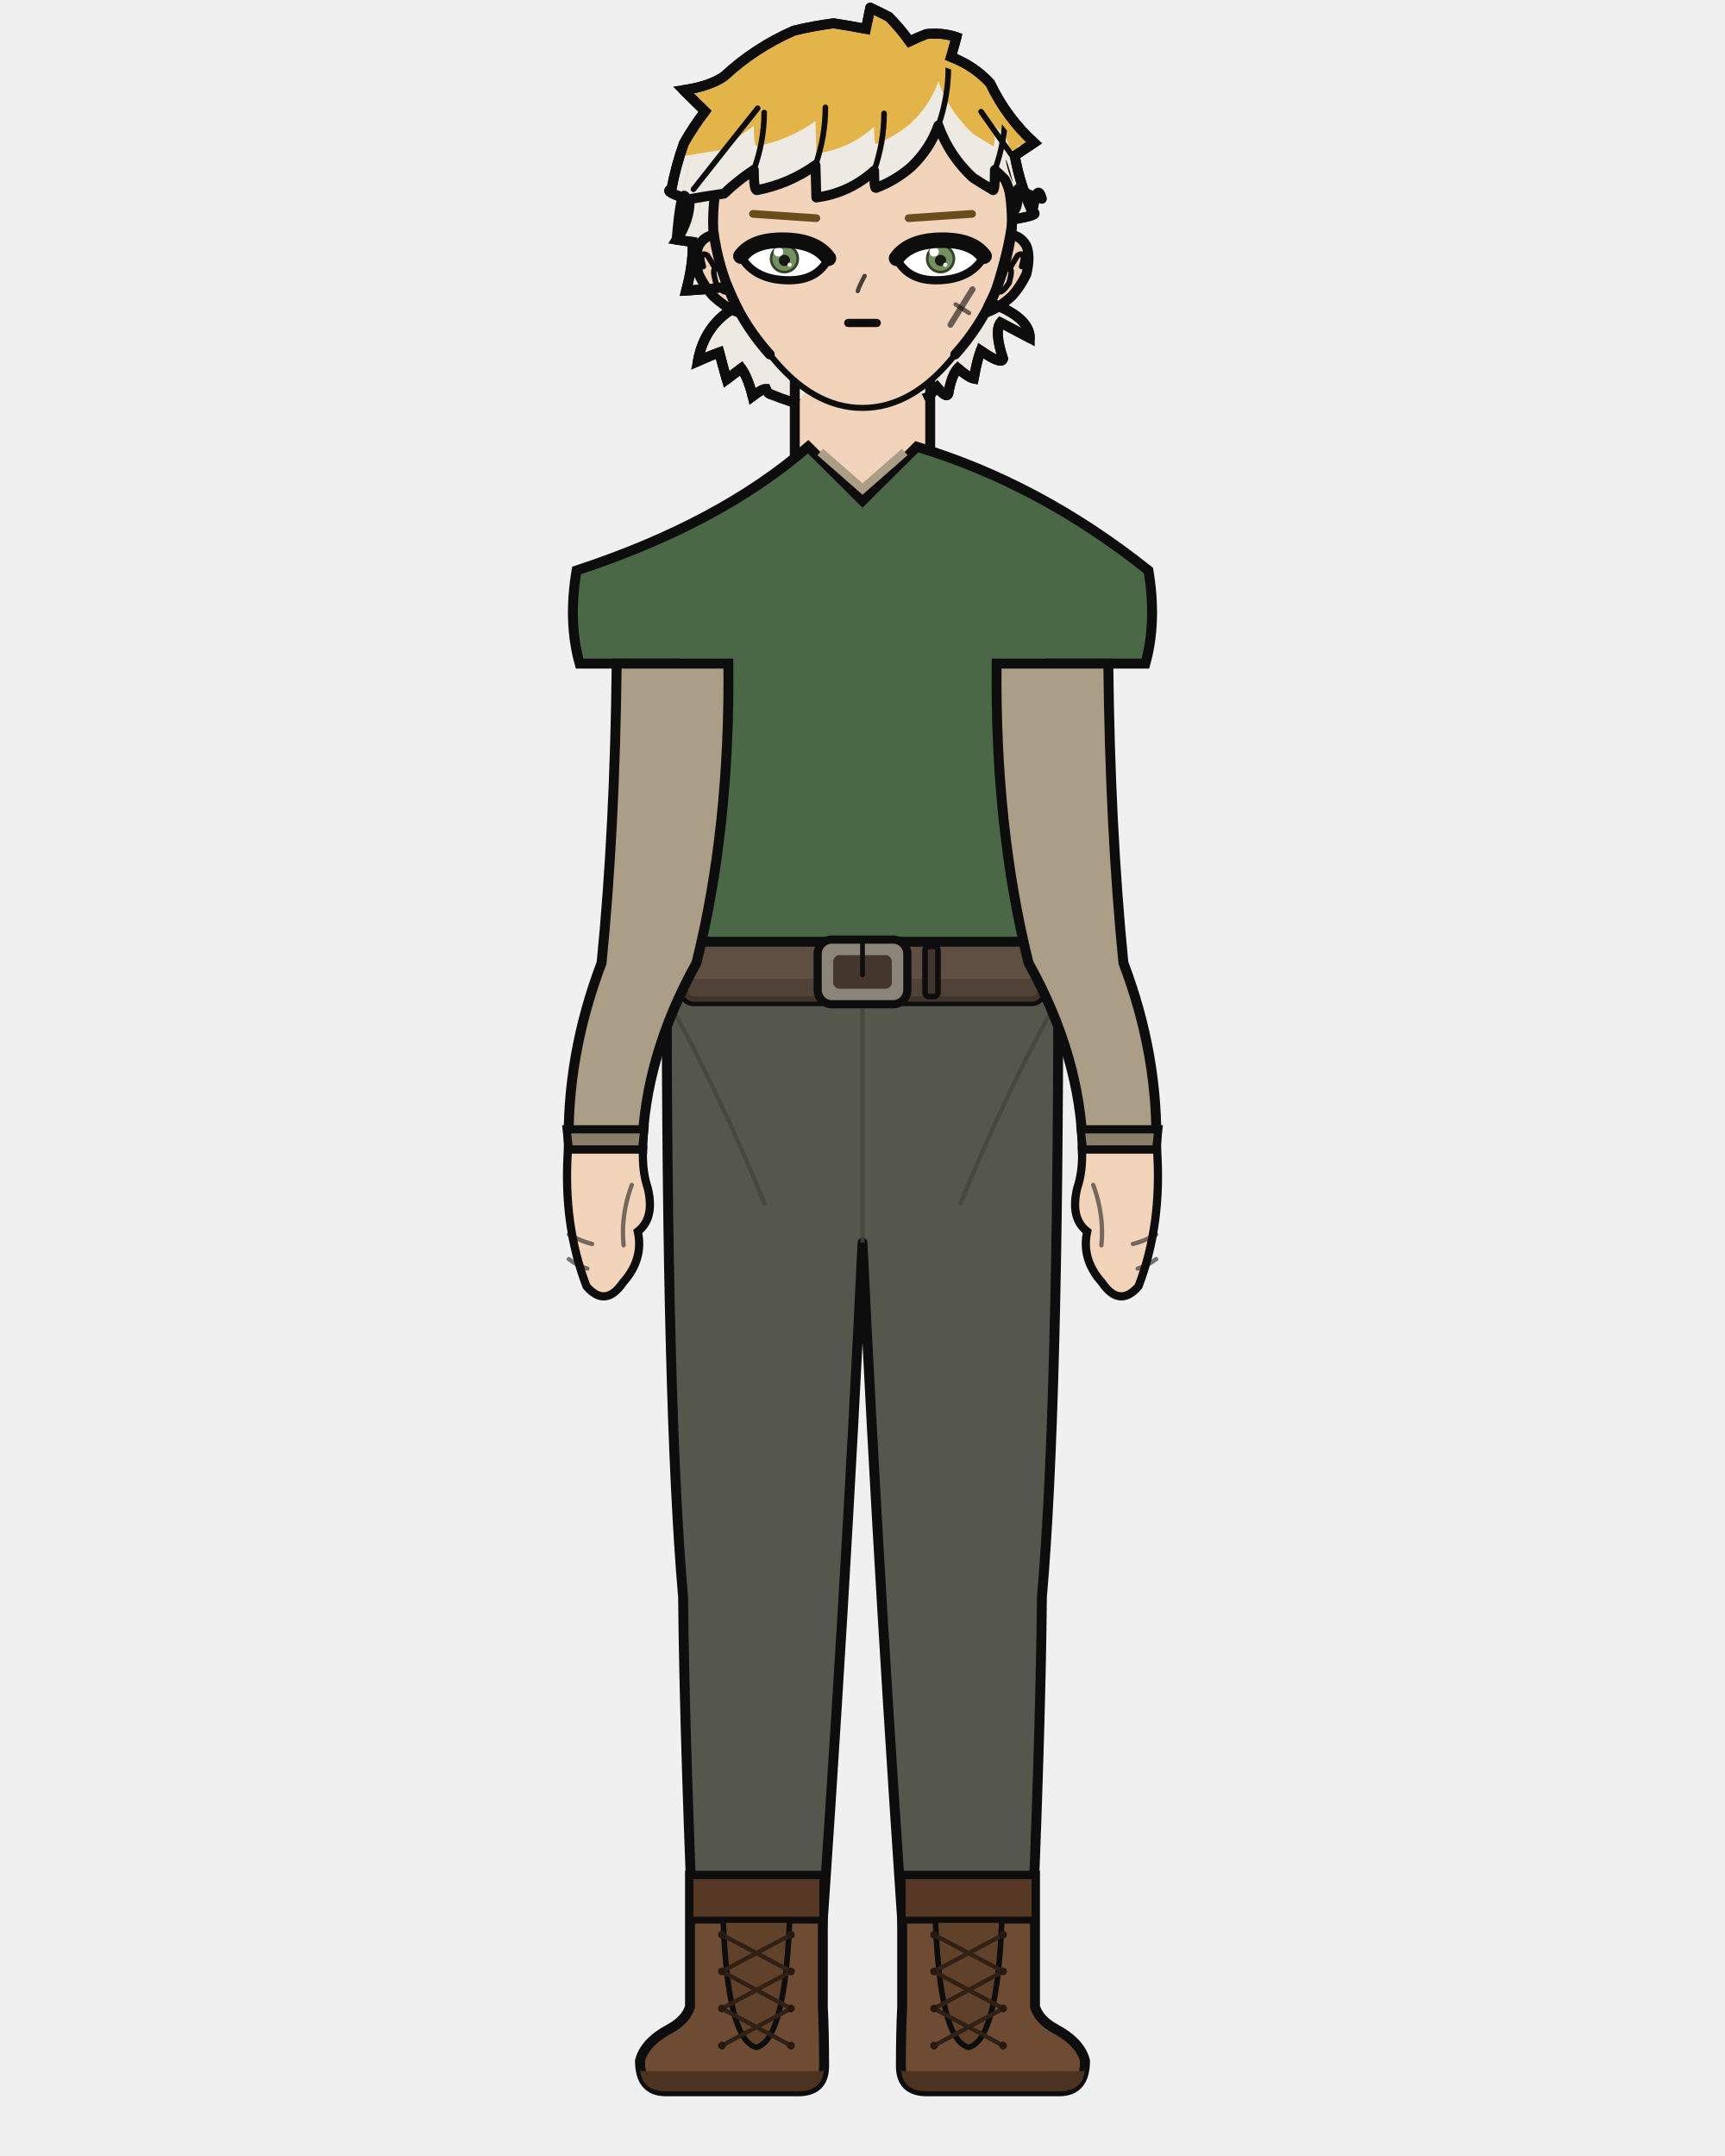
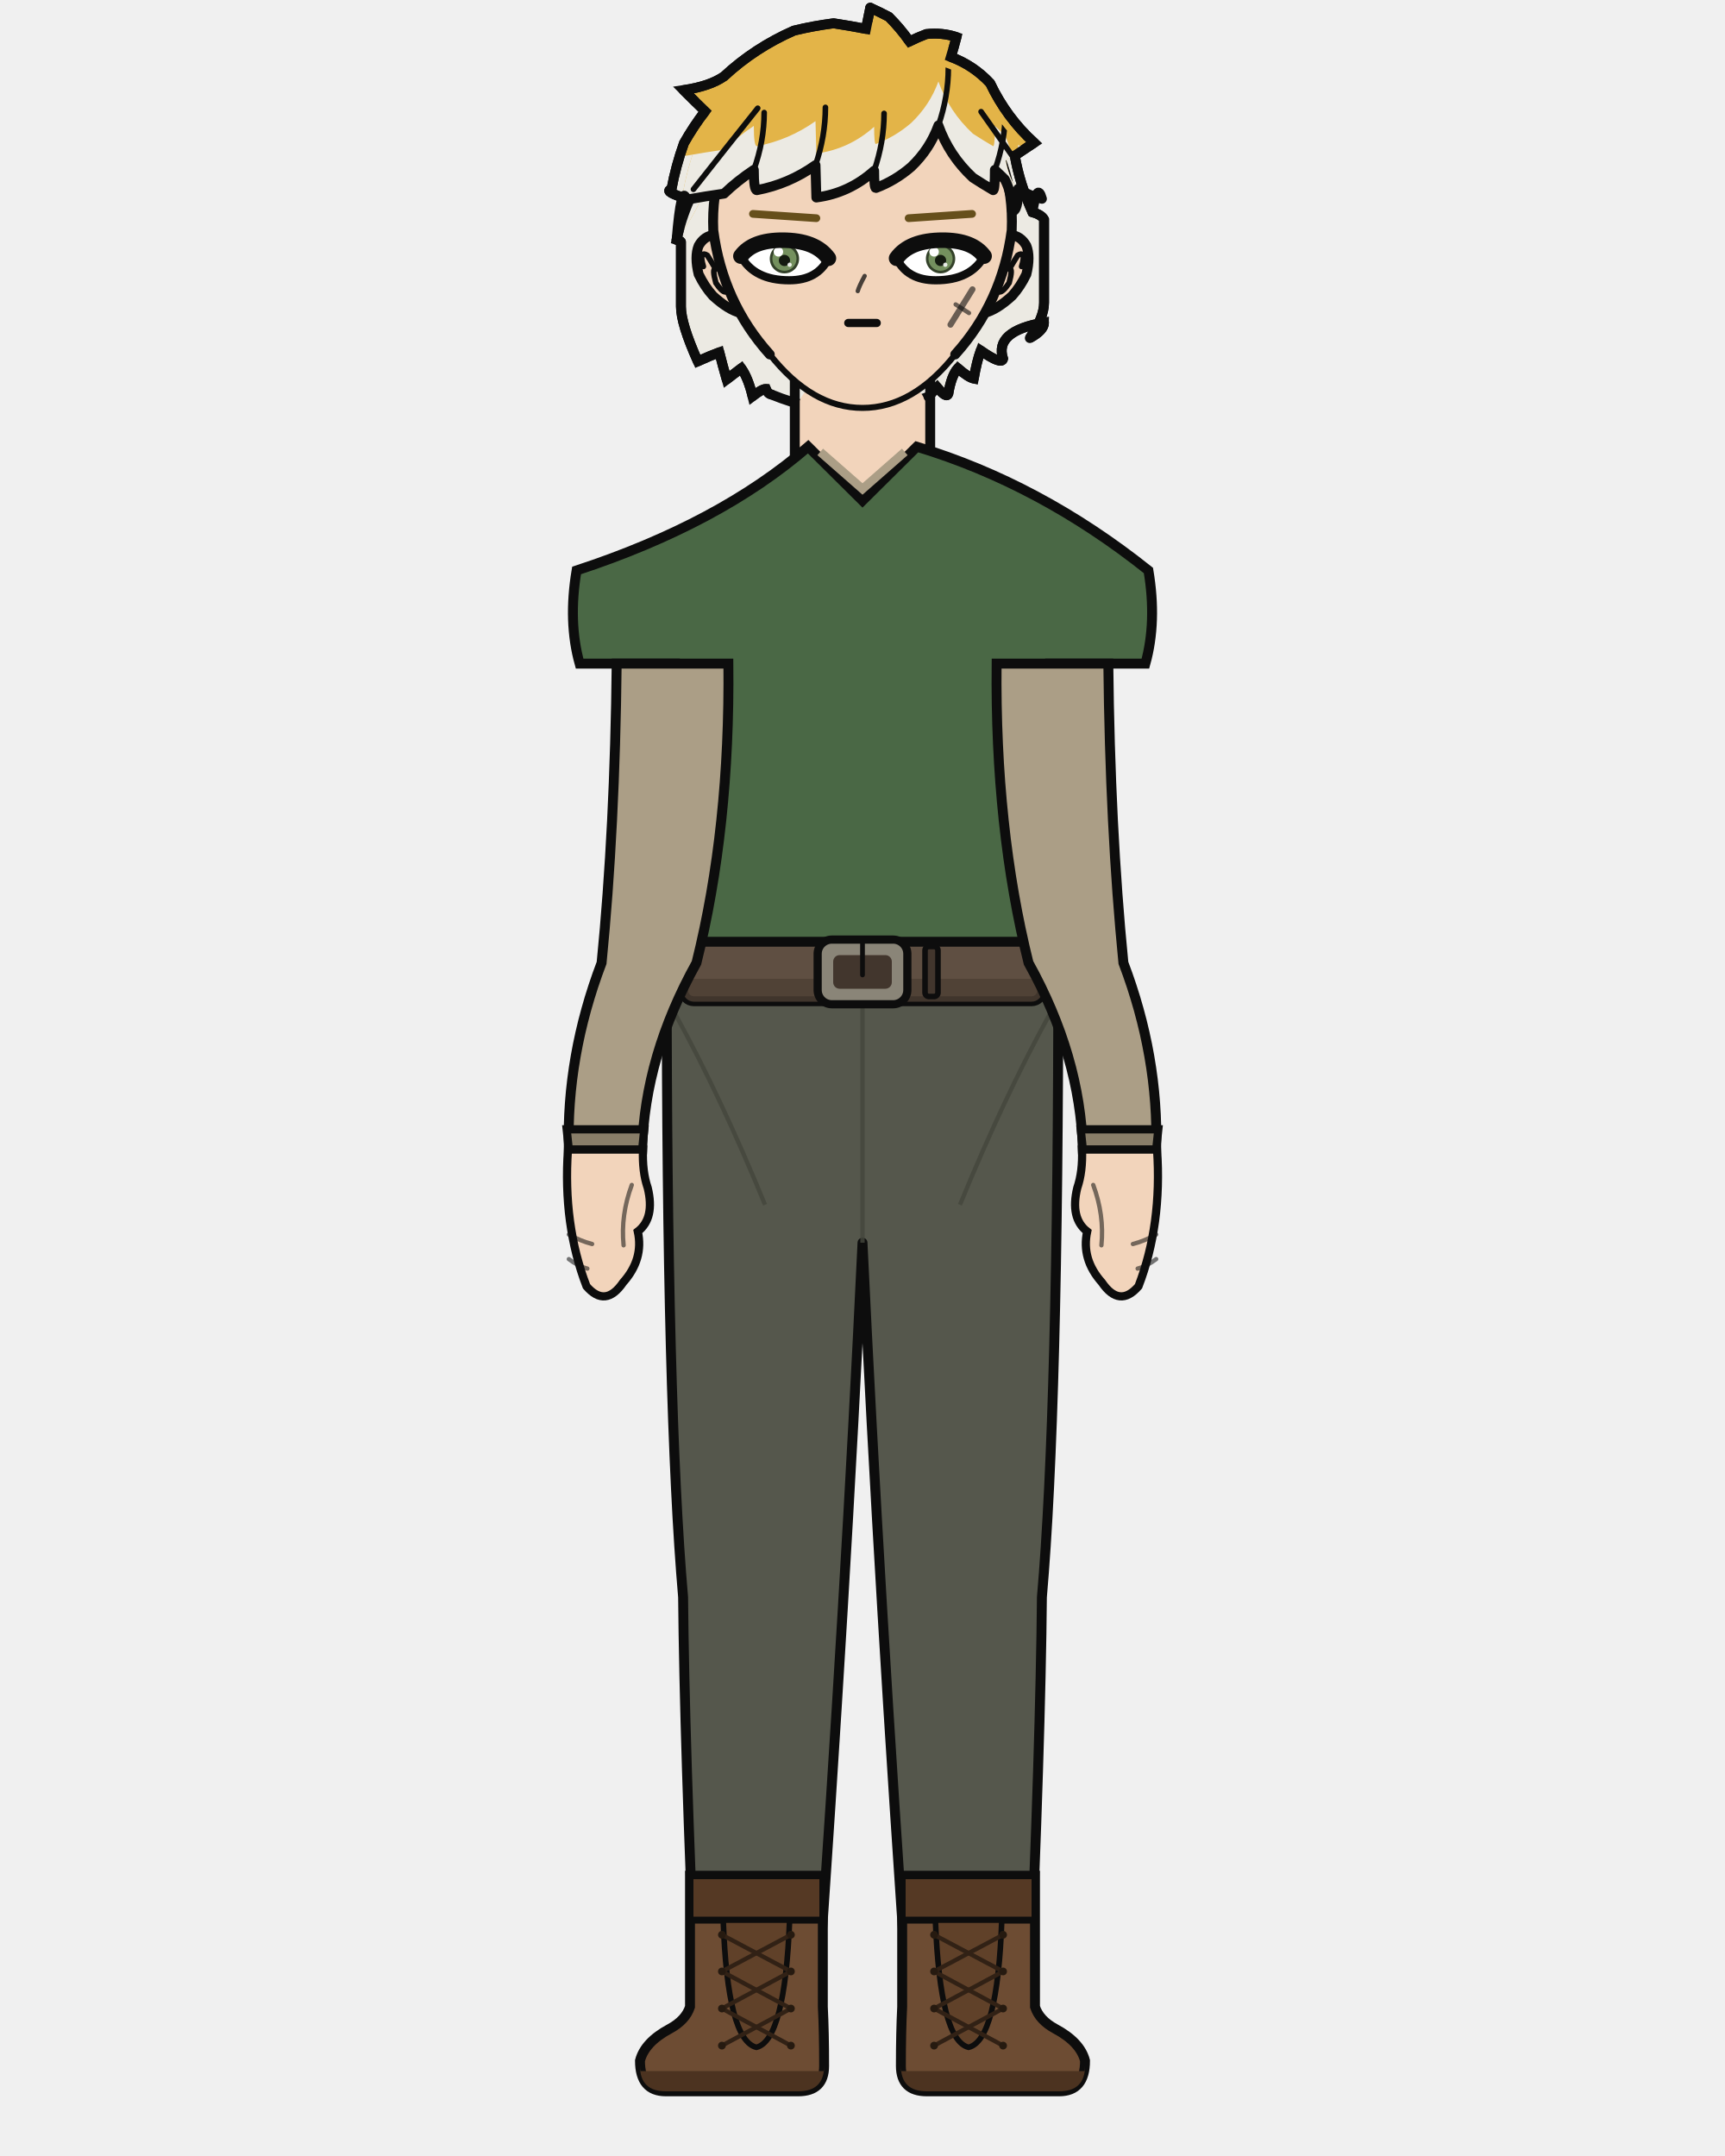
<svg xmlns="http://www.w3.org/2000/svg" width="400" height="500" viewBox="0 0 400 500">
  <defs>
    <clipPath id="hair-tips">
      <path d="M 147.0 36.1 Q 153.1 36.1 159.2 36.1 Q 163.7 35.3 167.9 34.7 Q 170.9 31.8 174.8 29.2 Q 174.8 33.9 175.5 33.9 Q 182.9 32.5 189.1 28.1 Q 189.2 31.9 189.3 35.6 Q 196.9 34.6 202.7 29.4 Q 202.7 33.4 203.1 33.4 Q 207.6 31.7 211.3 28.5 Q 215.6 24.4 217.6 18.9 Q 220.1 25.9 225.6 31.0 Q 227.9 32.5 230.3 33.9 Q 230.7 33.9 230.7 29.2 Q 231.9 30.3 233.0 31.4 Q 234.7 34.7 234.7 38.8 Q 236.1 38.8 236.1 33.6 Q 238.7 35.2 241.6 35.9 Q 247.3 35.9 253.0 35.9 Q 253.0 109.2 253.0 146.4 Q 200.0 146.4 147.0 146.4 Z" />
    </clipPath>
    <clipPath id="hair-front">
-       <path d="M 156.9 55.6 Q 158.0 42.3 159.2 46.3 Q 163.7 45.5 167.9 44.9 Q 170.9 42.0 174.8 39.4 Q 174.8 44.1 175.5 44.1 Q 182.9 42.7 189.1 38.3 Q 189.2 42.1 189.3 45.8 Q 196.9 44.8 202.7 39.6 Q 202.7 43.6 203.1 43.6 Q 207.6 41.9 211.3 38.7 Q 215.6 34.6 217.6 29.1 Q 220.1 36.1 225.6 41.2 Q 227.9 42.7 230.3 44.1 Q 230.7 44.1 230.7 39.4 Q 231.9 40.5 233.0 41.6 Q 234.7 44.9 234.7 49.0 Q 236.1 49.0 236.1 43.8 Q 238.7 45.4 241.6 46.1 Q 240.5 42.1 239.4 49.2 Q 234.3 43.4 233.2 37.2 Q 235.3 35.8 237.4 34.3 Q 231.4 28.9 227.8 21.4 Q 224.2 17.4 219.2 15.6 Q 219.9 13.4 220.5 11.3 Q 217.3 10.3 213.9 10.6 Q 212.0 11.4 210.3 12.2 Q 208.3 9.4 205.7 6.8 Q 203.8 5.8 201.7 4.9 Q 201.2 7.2 200.8 9.5 Q 197.3 8.8 193.7 8.3 Q 189.3 8.8 185.0 9.9 Q 176.5 13.6 169.8 19.9 Q 166.7 22.0 161.0 22.9 Q 163.3 25.2 165.7 27.5 Q 163.2 30.8 161.1 34.4 Q 159.3 39.4 158.4 44.5 Q 156.4 44.9 162.3 46.7 Q 162.5 50.9 156.9 55.6 Z" />
+       <path d="M 156.9 55.6 Q 158.0 42.3 159.2 46.3 Q 163.7 45.5 167.9 44.9 Q 170.9 42.0 174.8 39.4 Q 174.8 44.1 175.5 44.1 Q 182.9 42.7 189.1 38.3 Q 189.2 42.1 189.3 45.8 Q 196.9 44.8 202.7 39.6 Q 202.7 43.6 203.1 43.6 Q 207.6 41.9 211.3 38.7 Q 215.6 34.6 217.6 29.1 Q 220.1 36.1 225.6 41.2 Q 227.9 42.7 230.3 44.1 Q 230.7 44.1 230.7 39.4 Q 231.9 40.5 233.0 41.6 Q 234.7 44.9 234.7 49.0 Q 236.1 49.0 236.1 43.8 Q 238.7 45.4 241.6 46.1 Q 240.5 42.1 239.4 49.2 Q 234.3 43.4 233.2 37.2 Q 235.3 35.8 237.4 34.3 Q 231.4 28.9 227.8 21.4 Q 224.2 17.4 219.2 15.6 Q 219.9 13.4 220.5 11.3 Q 217.3 10.3 213.9 10.6 Q 212.0 11.4 210.3 12.2 Q 208.3 9.4 205.7 6.8 Q 203.8 5.8 201.7 4.9 Q 201.2 7.2 200.8 9.5 Q 197.3 8.8 193.7 8.3 Q 189.3 8.8 185.0 9.9 Q 176.5 13.6 169.8 19.9 Q 166.7 22.0 161.0 22.9 Q 163.3 25.2 165.7 27.5 Q 163.2 30.8 161.1 34.4 Q 159.3 39.4 158.4 44.5 Q 156.4 44.9 162.3 46.7 Q 160.4 50.9 156.9 55.6 Z" />
    </clipPath>
  </defs>
-   <path d="M 178.9 91.5 Q 178.0 91.3 177.6 90.2 Q 176.7 90.2 174.5 91.9 Q 173.5 87.7 171.9 85.4 Q 170.2 86.7 168.5 88.0 Q 167.5 84.5 166.8 81.7 Q 164.9 82.4 161.8 83.8 Q 163.4 75.1 170.8 71.1 Q 170.1 69.7 168.6 66.2 Q 168.8 66.8 159.1 67.4 Q 160.8 61.1 160.6 56.1 Q 158.8 55.9 156.9 55.6 Q 160.1 50.8 159.9 46.3 Q 153.6 44.4 155.7 43.9 Q 156.7 38.5 158.6 33.2 Q 160.8 29.3 163.5 25.8 Q 161.0 23.4 158.5 20.9 Q 164.6 20.0 167.9 17.7 Q 175.0 11.1 184.1 7.1 Q 188.6 6.0 193.3 5.4 Q 197.2 6.0 200.8 6.7 Q 201.3 4.2 201.8 1.8 Q 204.0 2.8 206.1 3.9 Q 208.8 6.6 210.9 9.6 Q 212.7 8.7 214.8 7.9 Q 218.5 7.5 221.8 8.6 Q 221.2 10.9 220.5 13.2 Q 225.8 15.2 229.6 19.3 Q 233.4 27.3 239.8 33.1 Q 237.5 34.6 235.3 36.1 Q 236.5 42.8 239.4 49.2 Q 241.5 49.8 234.8 50.9 Q 234.0 57.9 230.9 67.4 Q 230.3 68.8 229.6 70.2 Q 238.8 73.6 238.8 78.4 Q 235.4 76.6 232.0 74.8 Q 230.5 76.8 232.6 83.2 Q 232.3 84.7 227.4 81.3 Q 226.5 83.8 225.8 87.8 Q 224.5 87.5 222.1 85.4 Q 220.6 87.1 219.9 91.3 Q 219.5 92.5 217.3 89.8 Q 216.3 90.8 215.3 92.0 Q 197.1 99.0 178.9 91.5 Z" fill="#e3b448" />
-   <path d="M 178.9 91.5 Q 178.0 91.3 177.6 90.2 Q 176.7 90.2 174.5 91.9 Q 173.5 87.7 171.9 85.4 Q 170.2 86.7 168.5 88.0 Q 167.5 84.5 166.8 81.7 Q 164.9 82.4 161.8 83.8 Q 163.4 75.1 170.8 71.1 Q 170.1 69.7 168.6 66.2 Q 168.8 66.8 159.1 67.4 Q 160.8 61.1 160.6 56.1 Q 158.8 55.9 156.9 55.6 Q 160.1 50.8 159.9 46.3 Q 153.6 44.4 155.7 43.9 Q 156.7 38.5 158.6 33.2 Q 160.8 29.3 163.5 25.8 Q 161.0 23.4 158.5 20.9 Q 164.6 20.0 167.9 17.7 Q 175.0 11.1 184.1 7.1 Q 188.6 6.0 193.3 5.4 Q 197.2 6.0 200.8 6.7 Q 201.3 4.2 201.8 1.8 Q 204.0 2.8 206.1 3.9 Q 208.8 6.6 210.9 9.6 Q 212.7 8.7 214.8 7.9 Q 218.5 7.5 221.8 8.6 Q 221.2 10.9 220.5 13.2 Q 225.8 15.2 229.6 19.3 Q 233.4 27.3 239.8 33.1 Q 237.5 34.6 235.3 36.1 Q 236.5 42.8 239.4 49.2 Q 241.5 49.8 234.8 50.9 Q 234.0 57.9 230.9 67.4 Q 230.3 68.8 229.6 70.2 Q 238.8 73.6 238.8 78.4 Q 235.4 76.6 232.0 74.8 Q 230.5 76.8 232.6 83.2 Q 232.3 84.7 227.4 81.3 Q 226.5 83.8 225.8 87.8 Q 224.5 87.5 222.1 85.4 Q 220.6 87.1 219.9 91.3 Q 219.5 92.5 217.3 89.8 Q 216.3 90.8 215.3 92.0 Q 197.1 99.0 178.9 91.5 Z" fill="#eceae3" clip-path="url(#hair-tips)" />
-   <path d="M 178.9 91.5 Q 178.0 91.3 177.6 90.2 Q 176.7 90.2 174.5 91.9 Q 173.5 87.7 171.9 85.4 Q 170.2 86.7 168.5 88.0 Q 167.5 84.5 166.8 81.7 Q 164.9 82.4 161.8 83.8 Q 163.4 75.1 170.8 71.1 Q 170.1 69.7 168.6 66.2 Q 168.8 66.8 159.1 67.4 Q 160.8 61.1 160.6 56.1 Q 158.8 55.9 156.9 55.6 Q 160.1 50.8 159.9 46.3 Q 153.6 44.4 155.7 43.9 Q 156.7 38.5 158.6 33.2 Q 160.8 29.3 163.5 25.8 Q 161.0 23.4 158.5 20.9 Q 164.6 20.0 167.9 17.7 Q 175.0 11.1 184.1 7.1 Q 188.6 6.0 193.3 5.4 Q 197.2 6.0 200.8 6.7 Q 201.3 4.2 201.8 1.8 Q 204.0 2.8 206.1 3.9 Q 208.8 6.6 210.9 9.6 Q 212.7 8.7 214.8 7.9 Q 218.5 7.5 221.8 8.6 Q 221.2 10.9 220.5 13.2 Q 225.8 15.2 229.6 19.3 Q 233.4 27.3 239.8 33.1 Q 237.5 34.6 235.3 36.1 Q 236.5 42.8 239.4 49.2 Q 241.5 49.8 234.8 50.9 Q 234.0 57.9 230.9 67.4 Q 230.3 68.8 229.6 70.2 Q 238.8 73.6 238.8 78.4 Q 235.4 76.6 232.0 74.8 Q 230.5 76.8 232.6 83.2 Q 232.3 84.7 227.4 81.3 Q 226.5 83.8 225.8 87.8 Q 224.5 87.5 222.1 85.4 Q 220.6 87.1 219.9 91.3 Q 219.5 92.5 217.3 89.8 Q 216.3 90.8 215.3 92.0 Q 197.1 99.0 178.9 91.5 Z" fill="none" stroke="#0d0d0d" stroke-width="2.3" stroke-linecap="round" stroke-linejoin="round" />
+   <path d="M 178.9 91.5 Q 178.0 91.3 177.6 90.2 Q 176.7 90.2 174.5 91.9 Q 173.5 87.7 171.9 85.4 Q 170.2 86.7 168.5 88.0 Q 167.5 84.5 166.8 81.7 Q 164.9 82.4 161.8 83.8 Q 157.9 75.1 157.9 71.1 Q 157.9 69.7 157.9 66.2 Q 157.9 66.8 157.9 67.4 Q 157.9 61.1 157.9 56.1 Q 157.9 55.9 156.9 55.6 Q 157.9 50.8 159.9 46.3 Q 153.6 44.4 155.7 43.9 Q 156.7 38.5 158.6 33.2 Q 160.8 29.3 163.5 25.8 Q 161.0 23.4 158.5 20.9 Q 164.6 20.0 167.9 17.7 Q 175.0 11.1 184.1 7.1 Q 188.6 6.0 193.3 5.4 Q 197.2 6.0 200.8 6.7 Q 201.3 4.2 201.8 1.8 Q 204.0 2.8 206.1 3.9 Q 208.8 6.6 210.9 9.6 Q 212.7 8.7 214.8 7.9 Q 218.5 7.5 221.8 8.6 Q 221.2 10.9 220.5 13.2 Q 225.8 15.2 229.6 19.3 Q 233.4 27.3 239.8 33.1 Q 237.5 34.6 235.3 36.1 Q 236.5 42.8 239.4 49.2 Q 241.5 49.8 242.1 50.9 Q 242.1 57.9 242.1 67.4 Q 242.1 68.8 242.1 70.2 Q 242.1 73.6 238.8 78.4 Q 242.1 76.6 242.1 74.8 Q 230.5 76.8 232.6 83.2 Q 232.3 84.7 227.4 81.3 Q 226.5 83.8 225.8 87.8 Q 224.5 87.5 222.1 85.4 Q 220.6 87.1 219.9 91.3 Q 219.5 92.5 217.3 89.8 Q 216.3 90.8 215.3 92.0 Q 197.1 99.0 178.9 91.5 Z" fill="#e3b448" />
+   <path d="M 178.9 91.5 Q 178.0 91.3 177.6 90.2 Q 176.7 90.2 174.5 91.9 Q 173.5 87.7 171.9 85.4 Q 170.2 86.7 168.5 88.0 Q 167.5 84.5 166.8 81.7 Q 164.9 82.4 161.8 83.8 Q 157.9 75.1 157.9 71.1 Q 157.9 69.7 157.9 66.2 Q 157.9 66.8 157.9 67.4 Q 157.9 61.1 157.9 56.1 Q 157.9 55.9 156.9 55.6 Q 157.9 50.8 159.9 46.3 Q 153.6 44.4 155.7 43.9 Q 156.7 38.5 158.6 33.2 Q 160.8 29.3 163.5 25.8 Q 161.0 23.4 158.5 20.9 Q 164.6 20.0 167.9 17.7 Q 175.0 11.1 184.1 7.1 Q 188.6 6.0 193.3 5.4 Q 197.2 6.0 200.8 6.7 Q 201.3 4.2 201.8 1.8 Q 204.0 2.8 206.1 3.9 Q 208.8 6.6 210.9 9.6 Q 212.7 8.7 214.8 7.9 Q 218.5 7.5 221.8 8.6 Q 221.2 10.9 220.5 13.2 Q 225.8 15.2 229.6 19.3 Q 233.4 27.3 239.8 33.1 Q 237.5 34.6 235.3 36.1 Q 236.5 42.8 239.4 49.2 Q 241.5 49.8 242.1 50.9 Q 242.1 57.9 242.1 67.4 Q 242.1 68.8 242.1 70.2 Q 242.1 73.6 238.8 78.4 Q 242.1 76.6 242.1 74.8 Q 230.5 76.8 232.6 83.2 Q 232.3 84.7 227.4 81.3 Q 226.5 83.8 225.8 87.8 Q 224.5 87.5 222.1 85.4 Q 220.6 87.1 219.9 91.3 Q 219.5 92.5 217.3 89.8 Q 216.3 90.8 215.3 92.0 Q 197.1 99.0 178.9 91.5 Z" fill="#eceae3" clip-path="url(#hair-tips)" />
+   <path d="M 178.9 91.5 Q 178.0 91.3 177.6 90.2 Q 176.7 90.2 174.5 91.9 Q 173.5 87.7 171.9 85.4 Q 170.2 86.7 168.5 88.0 Q 167.5 84.5 166.8 81.7 Q 164.9 82.4 161.8 83.8 Q 157.9 75.1 157.9 71.1 Q 157.9 69.7 157.9 66.2 Q 157.9 66.8 157.9 67.4 Q 157.9 61.1 157.9 56.1 Q 157.9 55.9 156.9 55.6 Q 157.9 50.8 159.9 46.3 Q 153.6 44.4 155.7 43.9 Q 156.7 38.5 158.6 33.2 Q 160.8 29.3 163.5 25.8 Q 161.0 23.4 158.5 20.9 Q 164.6 20.0 167.9 17.7 Q 175.0 11.1 184.1 7.1 Q 188.6 6.0 193.3 5.4 Q 197.2 6.0 200.8 6.7 Q 201.3 4.2 201.8 1.8 Q 204.0 2.8 206.1 3.9 Q 208.8 6.6 210.9 9.6 Q 212.7 8.7 214.8 7.9 Q 218.5 7.5 221.8 8.6 Q 221.2 10.9 220.5 13.2 Q 225.8 15.2 229.6 19.3 Q 233.4 27.3 239.8 33.1 Q 237.5 34.6 235.3 36.1 Q 236.5 42.8 239.4 49.2 Q 241.5 49.8 242.1 50.9 Q 242.1 57.9 242.1 67.4 Q 242.1 68.8 242.1 70.2 Q 242.1 73.6 238.8 78.4 Q 242.1 76.6 242.1 74.8 Q 230.5 76.8 232.6 83.2 Q 232.3 84.7 227.4 81.3 Q 226.5 83.8 225.8 87.8 Q 224.5 87.5 222.1 85.4 Q 220.6 87.1 219.9 91.3 Q 219.5 92.5 217.3 89.8 Q 216.3 90.8 215.3 92.0 Q 197.1 99.0 178.9 91.5 Z" fill="none" stroke="#0d0d0d" stroke-width="2.3" stroke-linecap="round" stroke-linejoin="round" />
  <rect x="184.3" y="86.7" width="31.4" height="34.1" rx="11.0" fill="#f2d4bb" />
  <line x1="184.3" y1="86.7" x2="184.3" y2="120.9" stroke="#0d0d0d" stroke-width="2.3" />
  <line x1="215.7" y1="86.7" x2="215.7" y2="120.9" stroke="#0d0d0d" stroke-width="2.3" />
  <path d="M 154.6 225.3 L 245.4 225.3 Q 245.4 326.9 241.6 370.4 Q 241.3 403.7 238.6 465.4 L 210.6 465.4 Q 203.9 370.4 200.0 288.2 Q 196.1 370.4 189.4 465.4 L 161.4 465.4 Q 158.7 403.7 158.4 370.4 Q 154.6 326.9 154.6 225.3 Z" fill="#55574c" stroke="#0d0d0d" stroke-width="2.3" stroke-linejoin="round" />
  <line x1="200.0" y1="232.9" x2="200.0" y2="288.2" stroke="#44463c" stroke-width="1.0" opacity="0.8" />
  <path d="M 156.7 235.4 Q 167.1 254.3 177.4 279.4" fill="none" stroke="#44463c" stroke-width="1.0" opacity="0.8" />
  <path d="M 243.3 235.4 Q 232.9 254.3 222.6 279.4" fill="none" stroke="#44463c" stroke-width="1.0" opacity="0.8" />
  <path d="M 190.8 435.0 L 190.8 465.4 Q 191.1 471.3 191.1 479.1 Q 191.1 485.0 185.1 485.0 L 154.4 485.0 Q 148.4 485.0 148.4 477.9 Q 149.5 473.6 155.3 470.5 Q 159.0 468.5 160.0 465.4 L 160.0 435.0 Z" fill="#6d4c33" stroke="#0d0d0d" stroke-width="2.3" />
  <path d="M 191.1 480.3 L 148.4 480.3 L 148.4 479.1 Q 148.4 485.0 154.4 485.0 L 185.1 485.0 Q 191.1 485.0 191.1 479.1 Z" fill="#4c3320" />
  <rect x="160.0" y="435.0" width="30.8" height="10.3" fill="#553924" stroke="#0d0d0d" stroke-width="1.6" />
  <path d="M 167.7 445.3 L 183.1 445.3 Q 182.0 473.2 175.4 474.8 Q 168.7 473.2 167.7 445.3 Z" fill="#604129" stroke="#0d0d0d" stroke-width="1.3" />
  <line x1="183.4" y1="448.7" x2="167.4" y2="457.2" stroke="#312115" stroke-width="1.0" stroke-linecap="round" />
  <line x1="167.4" y1="448.7" x2="183.4" y2="457.2" stroke="#312115" stroke-width="1.0" stroke-linecap="round" />
  <line x1="183.4" y1="457.2" x2="167.4" y2="465.8" stroke="#312115" stroke-width="1.0" stroke-linecap="round" />
  <line x1="167.4" y1="457.2" x2="183.4" y2="465.8" stroke="#312115" stroke-width="1.0" stroke-linecap="round" />
  <line x1="183.4" y1="465.8" x2="167.4" y2="474.4" stroke="#312115" stroke-width="1.0" stroke-linecap="round" />
  <line x1="167.4" y1="465.8" x2="183.4" y2="474.4" stroke="#312115" stroke-width="1.0" stroke-linecap="round" />
  <circle cx="167.4" cy="448.7" r="0.9" fill="#261a10" />
  <circle cx="183.4" cy="448.7" r="0.9" fill="#261a10" />
  <circle cx="167.4" cy="457.2" r="0.9" fill="#261a10" />
  <circle cx="183.4" cy="457.2" r="0.9" fill="#261a10" />
  <circle cx="167.4" cy="465.8" r="0.9" fill="#261a10" />
  <circle cx="183.4" cy="465.8" r="0.9" fill="#261a10" />
  <circle cx="167.4" cy="474.4" r="0.9" fill="#261a10" />
  <circle cx="183.4" cy="474.4" r="0.9" fill="#261a10" />
  <path d="M 209.2 435.0 L 209.2 465.4 Q 208.9 471.3 208.9 479.1 Q 208.9 485.0 214.9 485.0 L 245.6 485.0 Q 251.6 485.0 251.6 477.9 Q 250.5 473.6 244.7 470.5 Q 241.0 468.5 240.0 465.4 L 240.0 435.0 Z" fill="#6d4c33" stroke="#0d0d0d" stroke-width="2.3" />
  <path d="M 208.9 480.3 L 251.6 480.3 L 251.6 479.1 Q 251.6 485.0 245.6 485.0 L 214.9 485.0 Q 208.9 485.0 208.9 479.1 Z" fill="#4c3320" />
  <rect x="209.2" y="435.0" width="30.8" height="10.3" fill="#553924" stroke="#0d0d0d" stroke-width="1.6" />
  <path d="M 216.9 445.3 L 232.3 445.3 Q 231.3 473.2 224.6 474.8 Q 218.0 473.2 216.9 445.3 Z" fill="#604129" stroke="#0d0d0d" stroke-width="1.3" />
  <line x1="232.6" y1="448.7" x2="216.6" y2="457.2" stroke="#312115" stroke-width="1.0" stroke-linecap="round" />
  <line x1="216.6" y1="448.7" x2="232.6" y2="457.2" stroke="#312115" stroke-width="1.0" stroke-linecap="round" />
  <line x1="232.6" y1="457.2" x2="216.6" y2="465.8" stroke="#312115" stroke-width="1.0" stroke-linecap="round" />
  <line x1="216.6" y1="457.2" x2="232.6" y2="465.8" stroke="#312115" stroke-width="1.0" stroke-linecap="round" />
  <line x1="232.6" y1="465.8" x2="216.6" y2="474.4" stroke="#312115" stroke-width="1.0" stroke-linecap="round" />
  <line x1="216.6" y1="465.8" x2="232.6" y2="474.4" stroke="#312115" stroke-width="1.0" stroke-linecap="round" />
  <circle cx="216.6" cy="448.7" r="0.9" fill="#261a10" />
  <circle cx="232.6" cy="448.7" r="0.9" fill="#261a10" />
  <circle cx="216.6" cy="457.2" r="0.9" fill="#261a10" />
  <circle cx="232.6" cy="457.2" r="0.9" fill="#261a10" />
  <circle cx="216.6" cy="465.8" r="0.9" fill="#261a10" />
  <circle cx="232.6" cy="465.8" r="0.9" fill="#261a10" />
  <circle cx="216.6" cy="474.4" r="0.9" fill="#261a10" />
  <circle cx="232.6" cy="474.4" r="0.9" fill="#261a10" />
  <path d="M 187.4 103.6 Q 166.9 121.4 133.7 132.3 Q 131.7 144.2 134.4 153.9 L 156.5 153.9 Q 156.5 192.0 159.6 223.3 Q 159.2 224.4 159.2 225.3 L 240.8 225.3 Q 240.8 224.4 240.4 223.3 Q 243.5 192.0 243.5 153.9 L 265.6 153.9 Q 268.3 144.2 266.3 132.3 Q 241.1 112.2 212.6 103.6 L 200.0 116.1 Z" fill="#4a6845" stroke="#0d0d0d" stroke-width="2.3" />
  <path d="M 190.2 104.8 L 200.0 113.4 L 209.8 104.8" fill="none" stroke="#ab9e86" stroke-width="2.0" />
  <rect x="158.4" y="218.4" width="83.3" height="13.8" rx="2.5" fill="#5f4f42" stroke="#0d0d0d" stroke-width="2.3" />
  <rect x="158.4" y="227.0" width="83.3" height="5.3" rx="2.5" fill="#4c3e33" opacity="0.8" />
  <rect x="189.6" y="217.9" width="20.8" height="15.0" rx="3.3" fill="#8a8578" stroke="#0d0d0d" stroke-width="1.9" />
  <rect x="193.2" y="221.5" width="13.6" height="7.8" rx="1.5" fill="#42362d" />
  <line x1="200.0" y1="217.9" x2="200.0" y2="226.1" stroke="#0d0d0d" stroke-width="1.1" stroke-linecap="round" />
  <rect x="214.5" y="219.5" width="3.0" height="11.6" rx="0.9" fill="#42362d" stroke="#0d0d0d" stroke-width="1.3" />
  <path d="M 168.9 153.9 L 143.0 153.9 Q 142.6 192.0 139.5 223.3 Q 131.3 244.9 131.9 266.6 L 148.9 266.6 Q 149.5 244.9 161.5 223.3 Q 169.3 192.0 168.9 153.9 Z" fill="#ab9e86" stroke="#0d0d0d" stroke-width="2.3" />
  <path d="M 131.4 261.9 L 149.4 261.9 L 148.9 266.6 L 131.9 266.6 Z" fill="#897e69" stroke="#0d0d0d" stroke-width="1.9" />
  <path d="M 131.7 266.6 Q 130.5 284.0 136.0 298.3 Q 140.4 303.4 144.5 297.4 Q 149.3 292.0 147.9 285.6 Q 151.9 282.5 150.2 275.5 Q 148.9 271.7 149.1 266.6 Z" fill="#f2d4bb" stroke="#0d0d0d" stroke-width="1.9" />
  <path d="M 146.5 274.8 Q 143.9 281.8 144.6 288.8" fill="none" stroke="#0d0d0d" stroke-width="1.0" opacity="0.55" stroke-linecap="round" />
  <path d="M 131.9 286.3 Q 134.6 287.8 137.3 288.5" fill="none" stroke="#0d0d0d" stroke-width="1.0" opacity="0.55" stroke-linecap="round" />
  <path d="M 131.9 292.0 Q 134.0 293.6 136.2 294.2" fill="none" stroke="#0d0d0d" stroke-width="1.0" opacity="0.55" stroke-linecap="round" />
  <path d="M 231.1 153.9 L 257.0 153.9 Q 257.4 192.0 260.5 223.3 Q 268.7 244.9 268.1 266.6 L 251.1 266.6 Q 250.5 244.9 238.5 223.3 Q 230.7 192.0 231.1 153.9 Z" fill="#ab9e86" stroke="#0d0d0d" stroke-width="2.3" />
  <path d="M 250.6 261.9 L 268.6 261.9 L 268.1 266.6 L 251.1 266.6 Z" fill="#897e69" stroke="#0d0d0d" stroke-width="1.9" />
  <path d="M 268.3 266.6 Q 269.5 284.0 264.0 298.3 Q 259.6 303.4 255.5 297.4 Q 250.7 292.0 252.1 285.6 Q 248.1 282.5 249.8 275.5 Q 251.1 271.7 250.9 266.6 Z" fill="#f2d4bb" stroke="#0d0d0d" stroke-width="1.9" />
  <path d="M 253.5 274.8 Q 256.1 281.8 255.4 288.8" fill="none" stroke="#0d0d0d" stroke-width="1.0" opacity="0.55" stroke-linecap="round" />
  <path d="M 268.1 286.3 Q 265.4 287.8 262.7 288.5" fill="none" stroke="#0d0d0d" stroke-width="1.0" opacity="0.55" stroke-linecap="round" />
  <path d="M 268.1 292.0 Q 266.0 293.6 263.8 294.2" fill="none" stroke="#0d0d0d" stroke-width="1.0" opacity="0.55" stroke-linecap="round" />
  <path d="M 165.6 54.5 Q 163.3 54.7 162.0 57.0 Q 161.0 59.5 162.0 63.6 Q 163.4 66.5 165.3 68.6 Q 168.9 71.9 171.8 72.6 Z" fill="#f2d4bb" />
  <path d="M 165.6 54.5 Q 163.3 54.7 162.0 57.0 Q 161.0 59.5 162.0 63.6 Q 163.4 66.5 165.3 68.6 Q 168.9 71.9 171.8 72.6" fill="none" stroke="#0d0d0d" stroke-width="2.3" stroke-linecap="round" />
  <path d="M 163.1 61.8 Q 162.5 59.8 162.8 59.1 Q 163.2 58.7 164.0 59.2 Q 164.9 60.6 165.9 62.3 Q 165.1 62.3 166.0 65.6 Q 167.4 67.7 168.2 67.7" fill="none" stroke="#0d0d0d" stroke-width="1.3" stroke-linecap="round" />
  <path d="M 234.4 54.5 Q 236.7 54.7 238.0 57.0 Q 239.0 59.5 238.0 63.6 Q 236.6 66.5 234.7 68.6 Q 231.1 71.9 228.2 72.6 Z" fill="#f2d4bb" />
  <path d="M 234.4 54.5 Q 236.7 54.7 238.0 57.0 Q 239.0 59.5 238.0 63.6 Q 236.6 66.5 234.7 68.6 Q 231.1 71.9 228.2 72.6" fill="none" stroke="#0d0d0d" stroke-width="2.3" stroke-linecap="round" />
  <path d="M 236.9 61.8 Q 237.5 59.8 237.2 59.1 Q 236.8 58.7 236.0 59.2 Q 235.1 60.6 234.1 62.3 Q 234.9 62.3 234.0 65.6 Q 232.6 67.7 231.8 67.7" fill="none" stroke="#0d0d0d" stroke-width="1.3" stroke-linecap="round" />
  <path d="M 200.0 14.1 Q 214.6 14.1 225.0 25.6 Q 235.3 37.1 234.6 53.4 Q 232.4 70.1 221.5 82.2 Q 211.7 94.6 200.0 94.6 Q 188.3 94.6 178.5 82.2 Q 167.6 70.1 165.4 53.4 Q 164.7 37.1 175.0 25.6 Q 185.4 14.1 200.0 14.1 Z" fill="#f2d4bb" />
  <path d="M 178.5 82.2 Q 167.6 70.1 165.4 53.4 Q 164.7 37.1 175.0 25.6 Q 185.4 14.1 200.0 14.1 Q 214.6 14.1 225.0 25.6 Q 235.3 37.1 234.6 53.4 Q 232.4 70.1 221.5 82.2" fill="none" stroke="#0d0d0d" stroke-width="2.3" stroke-linecap="round" />
  <path d="M 221.5 82.2 Q 211.7 94.6 200.0 94.6 Q 188.3 94.6 178.5 82.2" fill="none" stroke="#0d0d0d" stroke-width="1.4" stroke-linecap="round" />
  <line x1="189.3" y1="50.6" x2="174.6" y2="49.6" stroke="#664f1b" stroke-width="1.8" stroke-linecap="round" />
  <defs>
    <clipPath id="eye-l">
      <path d="M 192.1 59.9 Q 189.1 55.7 181.4 55.7 Q 174.5 55.7 171.8 59.4 Q 174.9 65.0 183.0 65.0 Q 189.6 65.0 192.1 59.9 Z" />
    </clipPath>
  </defs>
  <path d="M 192.1 59.9 Q 189.1 55.7 181.4 55.7 Q 174.5 55.7 171.8 59.4 Q 174.9 65.0 183.0 65.0 Q 189.6 65.0 192.1 59.9 Z" fill="white" stroke="#0d0d0d" stroke-width="1.9" />
  <g clip-path="url(#eye-l)">
    <circle cx="181.9" cy="60.0" r="3.4" fill="#334129" />
    <circle cx="181.9" cy="60.0" r="2.8" fill="#74905e" />
    <circle cx="181.9" cy="60.4" r="1.3" fill="#141a10" />
    <circle cx="180.5" cy="58.4" r="1.1" fill="white" />
    <circle cx="183.1" cy="61.4" r="0.5" fill="white" opacity="0.85" />
  </g>
  <path d="M 192.1 59.9 Q 189.1 55.7 181.4 55.7 Q 174.5 55.7 171.8 59.4" fill="none" stroke="#0d0d0d" stroke-width="3.6" stroke-linecap="round" />
  <line x1="210.7" y1="50.6" x2="225.4" y2="49.6" stroke="#664f1b" stroke-width="1.8" stroke-linecap="round" />
  <defs>
    <clipPath id="eye-r">
      <path d="M 207.9 59.9 Q 210.9 55.7 218.6 55.7 Q 225.5 55.7 228.2 59.4 Q 225.1 65.0 217.0 65.0 Q 210.4 65.0 207.9 59.9 Z" />
    </clipPath>
  </defs>
  <path d="M 207.9 59.9 Q 210.9 55.7 218.6 55.7 Q 225.5 55.7 228.2 59.4 Q 225.1 65.0 217.0 65.0 Q 210.4 65.0 207.9 59.9 Z" fill="white" stroke="#0d0d0d" stroke-width="1.9" />
  <g clip-path="url(#eye-r)">
    <circle cx="218.1" cy="60.0" r="3.4" fill="#334129" />
    <circle cx="218.1" cy="60.0" r="2.8" fill="#74905e" />
    <circle cx="218.1" cy="60.4" r="1.3" fill="#141a10" />
    <circle cx="216.6" cy="58.4" r="1.1" fill="white" />
    <circle cx="219.2" cy="61.4" r="0.5" fill="white" opacity="0.85" />
  </g>
  <path d="M 207.9 59.9 Q 210.9 55.7 218.6 55.7 Q 225.5 55.7 228.2 59.4" fill="none" stroke="#0d0d0d" stroke-width="3.6" stroke-linecap="round" />
  <path d="M 200.5 64.0 Q 199.2 66.4 198.9 67.5" fill="none" stroke="#0d0d0d" stroke-width="1.0" opacity="0.75" stroke-linecap="round" />
  <path d="M 196.7 74.9 Q 200.0 74.9 203.3 74.9" fill="none" stroke="#0d0d0d" stroke-width="1.9" stroke-linecap="round" />
  <line x1="220.4" y1="75.3" x2="225.5" y2="67.1" stroke="#0d0d0d" stroke-width="1.4" stroke-linecap="round" opacity="0.6" />
  <line x1="221.6" y1="70.6" x2="224.7" y2="72.6" stroke="#0d0d0d" stroke-width="1.0" stroke-linecap="round" opacity="0.6" />
-   <path d="M 156.9 55.6 Q 158.0 42.3 159.2 46.3 Q 163.7 45.5 167.9 44.9 Q 170.9 42.0 174.8 39.4 Q 174.8 44.1 175.5 44.1 Q 182.9 42.7 189.1 38.3 Q 189.2 42.1 189.3 45.8 Q 196.9 44.8 202.7 39.6 Q 202.7 43.6 203.1 43.6 Q 207.6 41.9 211.3 38.7 Q 215.6 34.6 217.6 29.1 Q 220.1 36.1 225.6 41.2 Q 227.9 42.7 230.3 44.1 Q 230.7 44.1 230.7 39.4 Q 231.9 40.5 233.0 41.6 Q 234.7 44.9 234.7 49.0 Q 236.1 49.0 236.1 43.8 Q 238.7 45.4 241.6 46.1 Q 240.5 42.1 239.4 49.2 Q 234.3 43.4 233.2 37.2 Q 235.3 35.8 237.4 34.3 Q 231.4 28.9 227.8 21.4 Q 224.2 17.4 219.2 15.6 Q 219.9 13.4 220.5 11.3 Q 217.3 10.3 213.9 10.6 Q 212.0 11.4 210.3 12.2 Q 208.3 9.4 205.7 6.8 Q 203.8 5.8 201.7 4.9 Q 201.2 7.2 200.8 9.5 Q 197.3 8.8 193.7 8.3 Q 189.3 8.8 185.0 9.9 Q 176.5 13.6 169.8 19.9 Q 166.7 22.0 161.0 22.9 Q 163.3 25.2 165.7 27.5 Q 163.2 30.8 161.1 34.4 Q 159.3 39.4 158.4 44.5 Q 156.4 44.9 162.3 46.7 Q 162.5 50.9 156.9 55.6 Z" fill="#e3b448" />
-   <path d="M 156.9 55.6 Q 158.0 42.3 159.2 46.3 Q 163.7 45.5 167.9 44.9 Q 170.9 42.0 174.8 39.4 Q 174.8 44.1 175.5 44.1 Q 182.9 42.7 189.1 38.3 Q 189.2 42.1 189.3 45.8 Q 196.9 44.8 202.7 39.6 Q 202.7 43.6 203.1 43.6 Q 207.6 41.9 211.3 38.7 Q 215.6 34.6 217.6 29.1 Q 220.1 36.1 225.6 41.2 Q 227.9 42.7 230.3 44.1 Q 230.7 44.1 230.7 39.4 Q 231.9 40.5 233.0 41.6 Q 234.7 44.9 234.7 49.0 Q 236.1 49.0 236.1 43.8 Q 238.7 45.4 241.6 46.1 Q 240.5 42.1 239.4 49.2 Q 234.3 43.4 233.2 37.2 Q 235.3 35.8 237.4 34.3 Q 231.4 28.9 227.8 21.4 Q 224.2 17.4 219.2 15.6 Q 219.9 13.4 220.5 11.3 Q 217.3 10.3 213.9 10.6 Q 212.0 11.4 210.3 12.2 Q 208.3 9.4 205.7 6.8 Q 203.8 5.8 201.7 4.9 Q 201.2 7.2 200.8 9.5 Q 197.3 8.8 193.7 8.3 Q 189.3 8.8 185.0 9.9 Q 176.5 13.6 169.8 19.9 Q 166.7 22.0 161.0 22.9 Q 163.3 25.2 165.7 27.5 Q 163.2 30.8 161.1 34.4 Q 159.3 39.4 158.4 44.5 Q 156.4 44.9 162.3 46.7 Q 162.5 50.9 156.9 55.6 Z" fill="#eceae3" clip-path="url(#hair-tips)" />
+   <path d="M 156.9 55.6 Q 158.0 42.3 159.2 46.3 Q 163.7 45.5 167.9 44.9 Q 170.9 42.0 174.8 39.4 Q 174.8 44.1 175.5 44.1 Q 182.9 42.7 189.1 38.3 Q 189.2 42.1 189.3 45.8 Q 196.9 44.8 202.7 39.6 Q 202.7 43.6 203.1 43.6 Q 207.6 41.9 211.3 38.7 Q 215.6 34.6 217.6 29.1 Q 220.1 36.1 225.6 41.2 Q 227.9 42.7 230.3 44.1 Q 230.7 44.1 230.7 39.4 Q 231.9 40.5 233.0 41.6 Q 234.7 44.9 234.7 49.0 Q 236.1 49.0 236.1 43.8 Q 238.7 45.4 241.6 46.1 Q 240.5 42.1 239.4 49.2 Q 234.3 43.4 233.2 37.2 Q 235.3 35.8 237.4 34.3 Q 231.4 28.9 227.8 21.4 Q 224.2 17.4 219.2 15.6 Q 219.9 13.4 220.5 11.3 Q 217.3 10.3 213.9 10.6 Q 212.0 11.4 210.3 12.2 Q 208.3 9.4 205.7 6.8 Q 203.8 5.8 201.7 4.9 Q 201.2 7.2 200.8 9.5 Q 197.3 8.8 193.7 8.3 Q 189.3 8.8 185.0 9.9 Q 176.5 13.6 169.8 19.9 Q 166.7 22.0 161.0 22.9 Q 163.3 25.2 165.7 27.5 Q 163.2 30.8 161.1 34.4 Q 159.3 39.4 158.4 44.5 Q 156.4 44.9 162.3 46.7 Q 160.4 50.9 156.9 55.6 Z" fill="#e3b448" />
+   <path d="M 156.9 55.6 Q 158.0 42.3 159.2 46.3 Q 163.7 45.5 167.9 44.9 Q 170.9 42.0 174.8 39.4 Q 174.8 44.1 175.5 44.1 Q 182.9 42.7 189.1 38.3 Q 189.2 42.1 189.3 45.8 Q 196.9 44.8 202.7 39.6 Q 202.7 43.6 203.1 43.6 Q 207.6 41.9 211.3 38.7 Q 215.6 34.6 217.6 29.1 Q 220.1 36.1 225.6 41.2 Q 227.9 42.7 230.3 44.1 Q 230.7 44.1 230.7 39.4 Q 231.9 40.5 233.0 41.6 Q 234.7 44.9 234.7 49.0 Q 236.1 49.0 236.1 43.8 Q 238.7 45.4 241.6 46.1 Q 240.5 42.1 239.4 49.2 Q 234.3 43.4 233.2 37.2 Q 235.3 35.8 237.4 34.3 Q 231.4 28.9 227.8 21.4 Q 224.2 17.4 219.2 15.6 Q 219.9 13.4 220.5 11.3 Q 217.3 10.3 213.9 10.6 Q 212.0 11.4 210.3 12.2 Q 208.3 9.4 205.7 6.8 Q 203.8 5.8 201.7 4.9 Q 201.2 7.2 200.8 9.5 Q 197.3 8.8 193.7 8.3 Q 189.3 8.8 185.0 9.9 Q 176.5 13.6 169.8 19.9 Q 166.7 22.0 161.0 22.9 Q 163.3 25.2 165.7 27.5 Q 163.2 30.8 161.1 34.4 Q 159.3 39.4 158.4 44.5 Q 156.4 44.9 162.3 46.7 Q 160.4 50.9 156.9 55.6 Z" fill="#eceae3" clip-path="url(#hair-tips)" />
  <path d="M 156.9 55.6 Q 158.0 42.3 159.2 46.3 Q 163.7 45.5 167.9 44.9 Q 170.9 42.0 174.8 39.4 Q 174.8 44.1 175.5 44.1 Q 182.9 42.7 189.1 38.3 Q 189.2 42.1 189.3 45.8 Q 196.9 44.8 202.7 39.6 Q 202.7 43.6 203.1 43.6 Q 207.6 41.9 211.3 38.7 Q 215.6 34.6 217.6 29.1 Q 220.1 36.1 225.6 41.2 Q 227.9 42.7 230.3 44.1 Q 230.7 44.1 230.7 39.4 Q 231.9 40.5 233.0 41.6 Q 234.7 44.9 234.7 49.0 Q 236.1 49.0 236.1 43.8 Q 238.7 45.4 241.6 46.1 Q 240.5 42.1 239.4 49.2" fill="none" stroke="#0d0d0d" stroke-width="2.3" stroke-linecap="round" stroke-linejoin="round" />
-   <path d="M 215.3 92.0 Q 216.3 90.8 217.3 89.8 Q 219.5 92.5 219.9 91.3 Q 220.6 87.1 222.1 85.4 Q 224.5 87.5 225.8 87.8 Q 226.5 83.8 227.4 81.3 Q 232.3 84.7 232.6 83.2 Q 230.5 76.8 232.0 74.8 Q 235.4 76.6 238.8 78.4 Q 238.8 73.6 229.6 70.2 Q 230.3 68.8 230.9 67.4 Q 234.0 57.9 234.8 50.9 Q 241.5 49.8 239.4 49.2 Q 236.5 42.8 235.3 36.1 Q 237.5 34.6 239.8 33.1 Q 233.4 27.3 229.6 19.3 Q 225.8 15.2 220.5 13.2 Q 221.2 10.9 221.8 8.6 Q 218.5 7.5 214.8 7.9 Q 212.7 8.7 210.9 9.6 Q 208.8 6.6 206.1 3.9 Q 204.0 2.8 201.8 1.8" fill="none" stroke="#0d0d0d" stroke-width="2.3" stroke-linecap="round" />
-   <path d="M 178.9 91.5 Q 178.0 91.3 177.6 90.2 Q 176.7 90.2 174.5 91.9 Q 173.5 87.7 171.9 85.4 Q 170.2 86.7 168.5 88.0 Q 167.5 84.5 166.8 81.7 Q 164.9 82.4 161.8 83.8 Q 163.4 75.1 170.8 71.1 Q 170.1 69.7 168.6 66.2 Q 168.8 66.8 159.1 67.4 Q 160.8 61.1 160.6 56.1 Q 158.8 55.9 156.9 55.6 Q 160.1 50.8 159.9 46.3 Q 153.6 44.4 155.7 43.9 Q 156.7 38.5 158.6 33.2 Q 160.8 29.3 163.5 25.8 Q 161.0 23.4 158.5 20.9 Q 164.6 20.0 167.9 17.7 Q 175.0 11.1 184.1 7.1 Q 188.6 6.0 193.3 5.4 Q 197.2 6.0 200.8 6.7 Q 201.3 4.2 201.8 1.8" fill="none" stroke="#0d0d0d" stroke-width="2.3" stroke-linecap="round" />
+   <path d="M 215.3 92.0 Q 216.3 90.8 217.3 89.8 Q 219.5 92.5 219.9 91.3 Q 220.6 87.1 222.1 85.4 Q 224.5 87.5 225.8 87.8 Q 226.5 83.8 227.4 81.3 Q 232.3 84.7 232.6 83.2 Q 230.5 76.8 242.1 74.8 Q 242.1 76.6 238.8 78.4 Q 242.1 73.6 242.1 70.2 Q 242.1 68.8 242.1 67.4 Q 242.1 57.9 242.1 50.9 Q 241.5 49.8 239.4 49.2 Q 236.5 42.8 235.3 36.1 Q 237.5 34.6 239.8 33.1 Q 233.4 27.3 229.6 19.3 Q 225.8 15.2 220.5 13.2 Q 221.2 10.9 221.8 8.6 Q 218.5 7.5 214.8 7.9 Q 212.7 8.7 210.9 9.6 Q 208.8 6.6 206.1 3.9 Q 204.0 2.8 201.8 1.8" fill="none" stroke="#0d0d0d" stroke-width="2.3" stroke-linecap="round" />
+   <path d="M 178.9 91.5 Q 178.0 91.3 177.6 90.2 Q 176.7 90.2 174.5 91.9 Q 173.5 87.7 171.9 85.4 Q 170.2 86.7 168.5 88.0 Q 167.5 84.5 166.8 81.7 Q 164.9 82.4 161.8 83.8 Q 157.9 75.1 157.9 71.1 Q 157.9 69.7 157.9 66.2 Q 157.9 66.8 157.9 67.4 Q 157.9 61.1 157.9 56.1 Q 157.9 55.9 156.9 55.6 Q 157.9 50.8 159.9 46.3 Q 153.6 44.4 155.7 43.9 Q 156.7 38.5 158.6 33.2 Q 160.8 29.3 163.5 25.8 Q 161.0 23.4 158.5 20.9 Q 164.6 20.0 167.9 17.7 Q 175.0 11.1 184.1 7.1 Q 188.6 6.0 193.3 5.4 Q 197.2 6.0 200.8 6.7 Q 201.3 4.2 201.8 1.8" fill="none" stroke="#0d0d0d" stroke-width="2.3" stroke-linecap="round" />
  <path d="M 174.8 39.4 Q 177.2 32.7 177.2 26.1" fill="none" stroke="#0d0d0d" stroke-width="1.3" stroke-linecap="round" clip-path="url(#hair-front)" />
  <path d="M 189.1 38.3 Q 191.4 31.6 191.4 24.9" fill="none" stroke="#0d0d0d" stroke-width="1.3" stroke-linecap="round" clip-path="url(#hair-front)" />
  <path d="M 202.7 39.6 Q 205.0 32.9 205.0 26.3" fill="none" stroke="#0d0d0d" stroke-width="1.3" stroke-linecap="round" clip-path="url(#hair-front)" />
  <path d="M 217.6 29.1 Q 219.9 22.4 219.9 15.8" fill="none" stroke="#0d0d0d" stroke-width="1.3" stroke-linecap="round" clip-path="url(#hair-front)" />
  <path d="M 230.7 39.4 Q 233.1 32.7 233.1 26.1" fill="none" stroke="#0d0d0d" stroke-width="1.3" stroke-linecap="round" clip-path="url(#hair-front)" />
  <path d="M 236.1 43.8 Q 238.4 37.2 238.4 30.5" fill="none" stroke="#0d0d0d" stroke-width="1.3" stroke-linecap="round" clip-path="url(#hair-front)" />
  <path d="M 175.7 25.1 Q 168.2 34.5 160.8 43.9" fill="none" stroke="#0d0d0d" stroke-width="1.3" stroke-linecap="round" clip-path="url(#hair-front)" />
  <path d="M 227.5 25.9 Q 234.1 35.3 240.8 44.7" fill="none" stroke="#0d0d0d" stroke-width="1.3" stroke-linecap="round" clip-path="url(#hair-front)" />
</svg>
